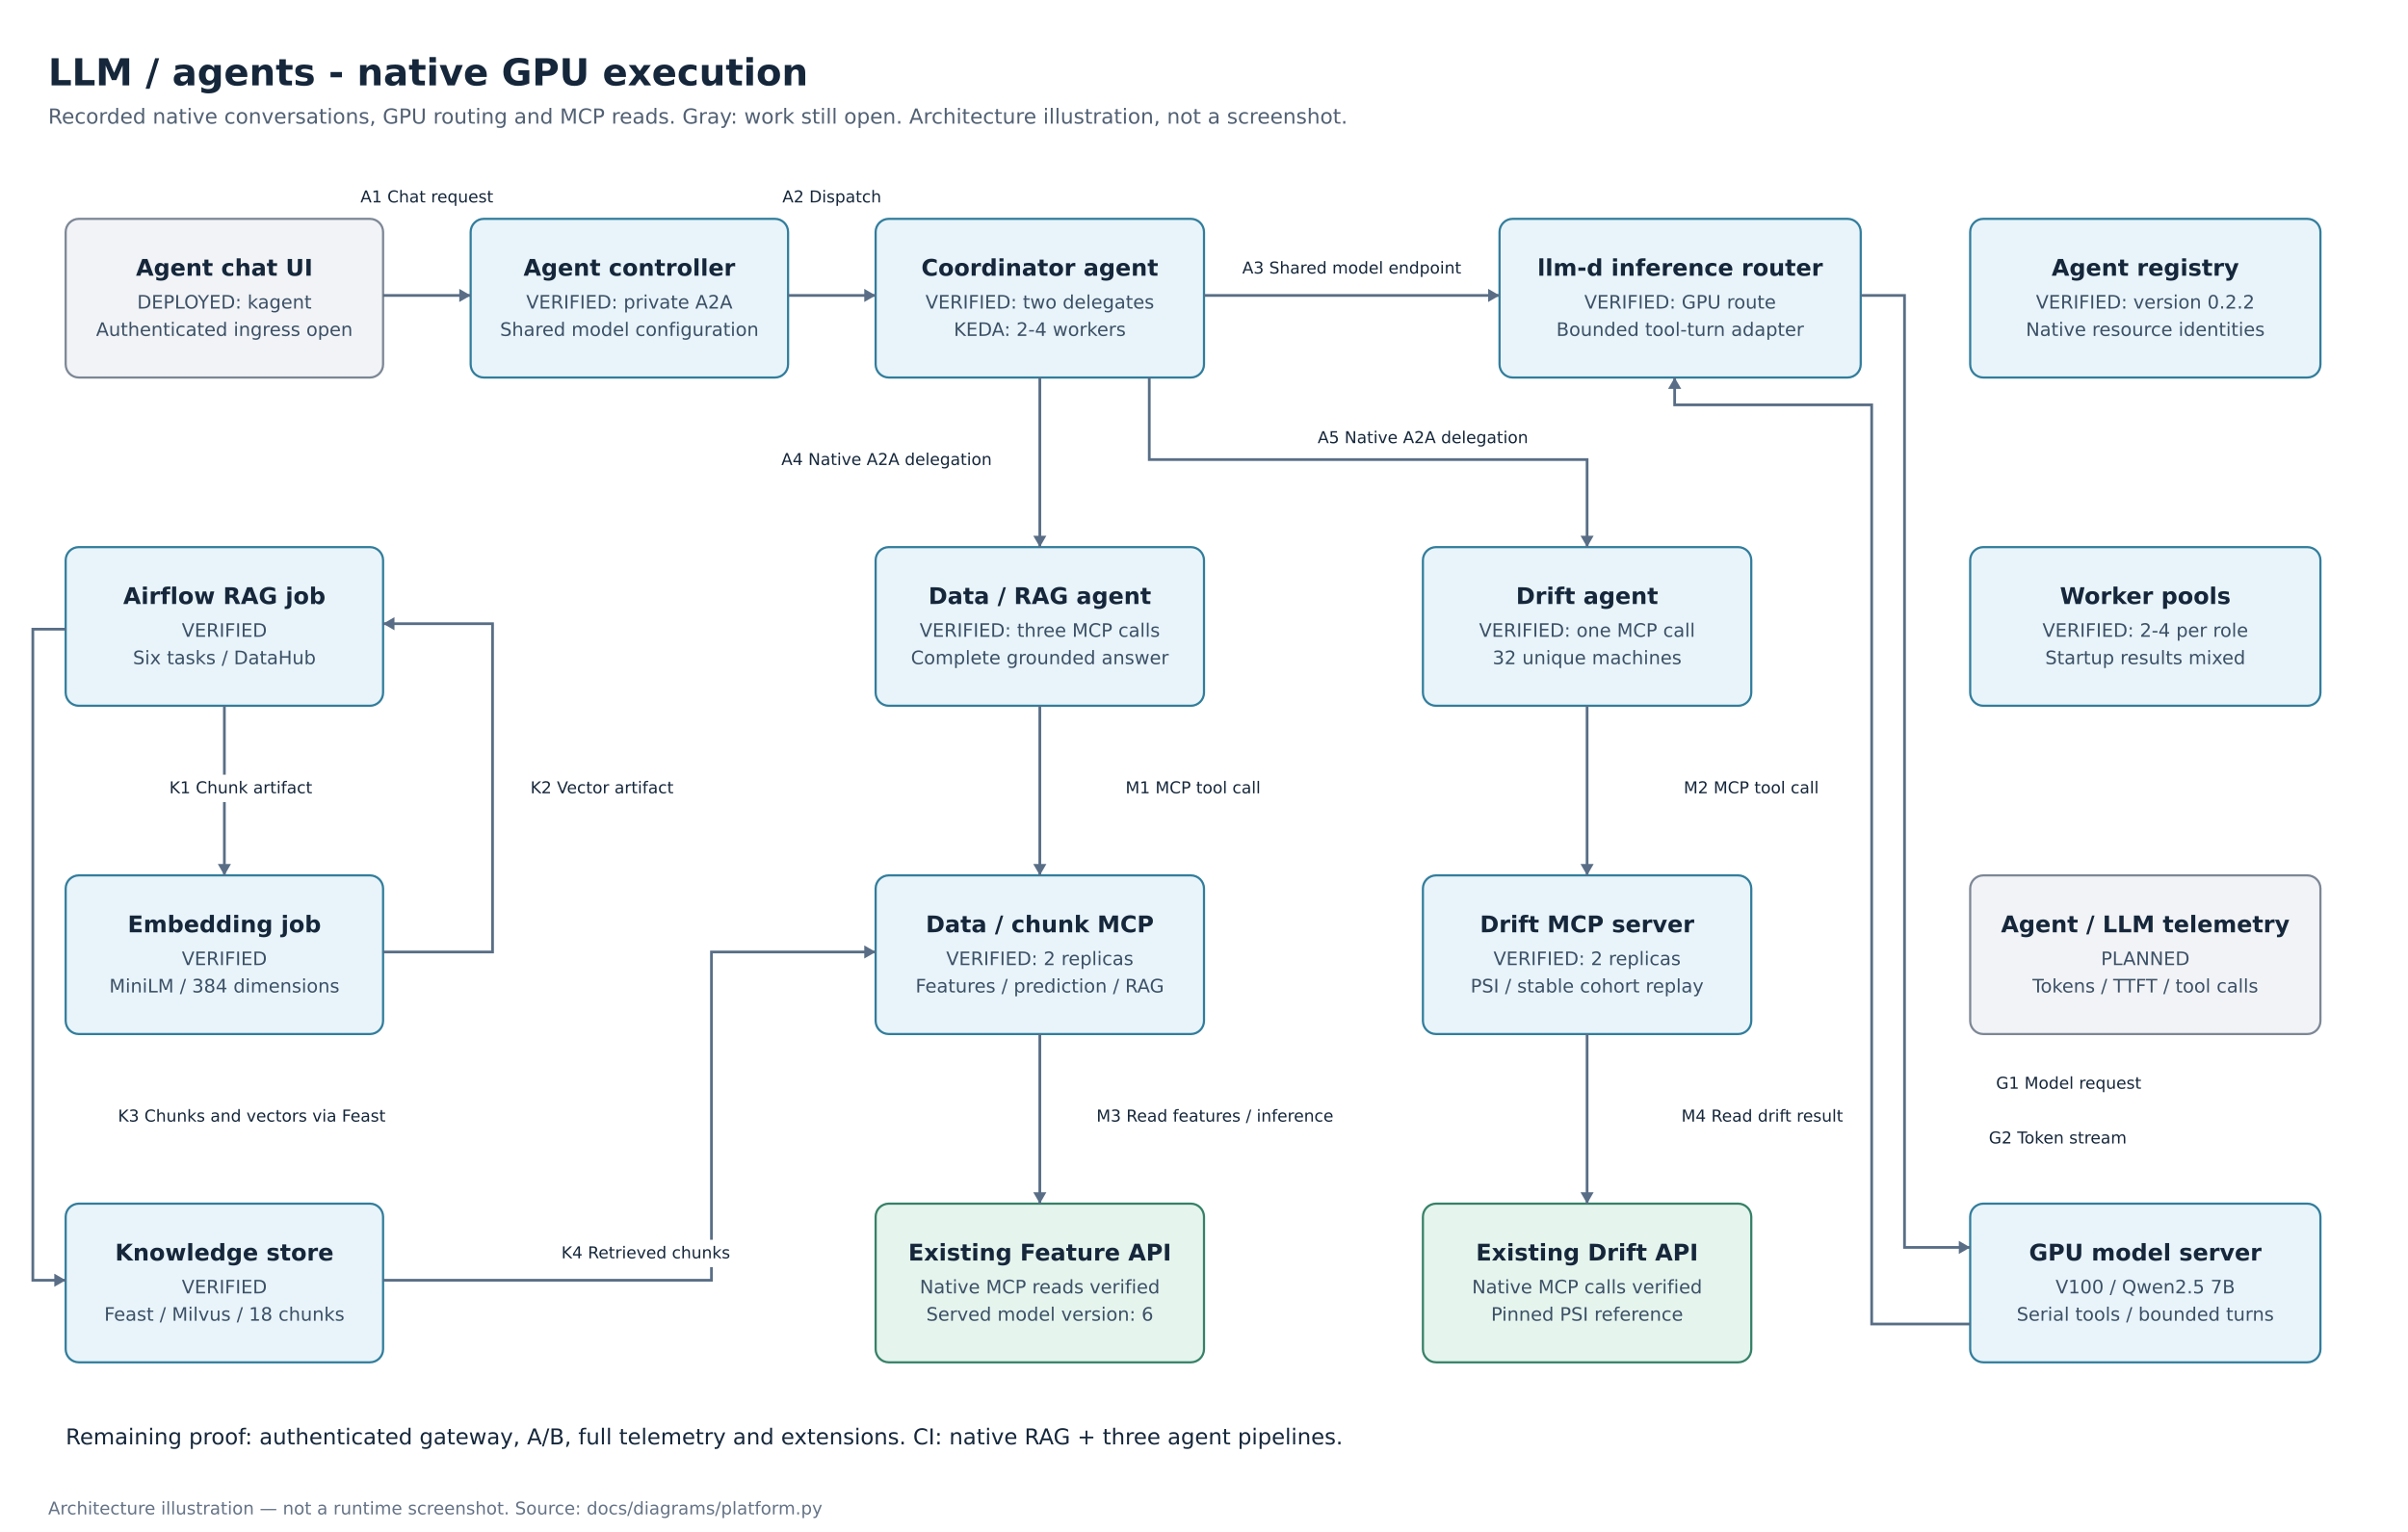
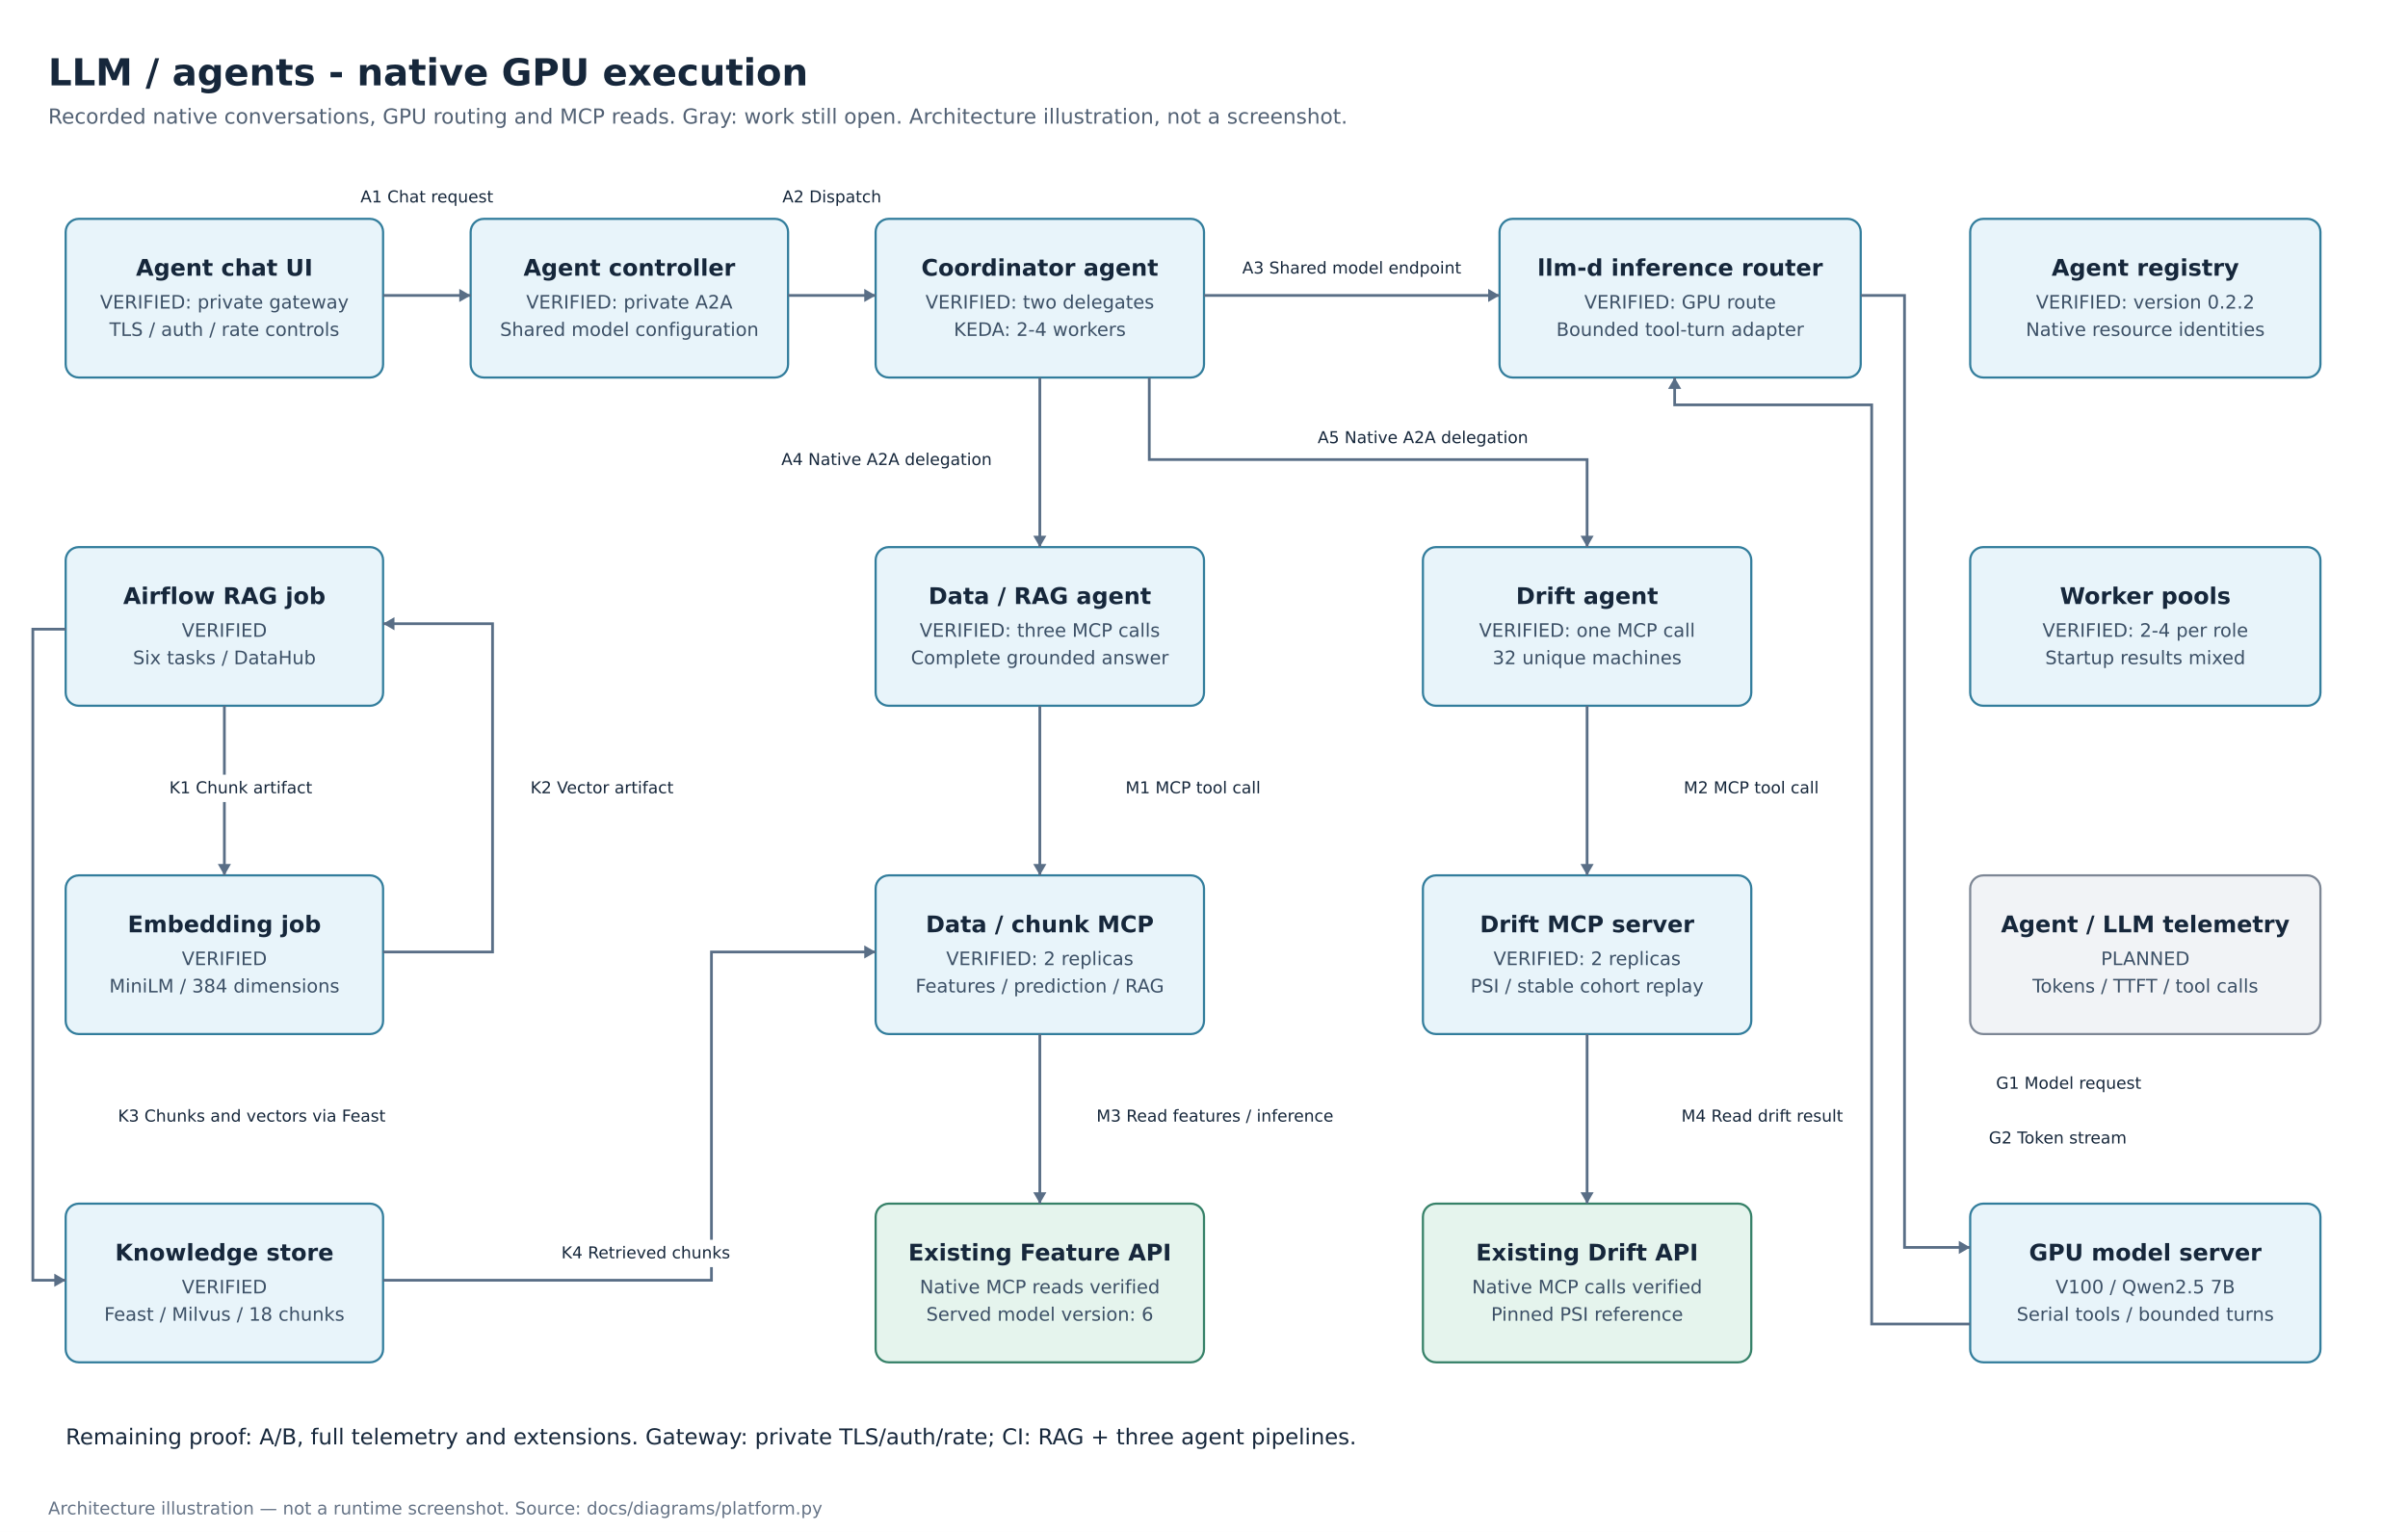
<svg xmlns="http://www.w3.org/2000/svg" width="2200" height="1400" viewBox="0 0 2200 1400" role="img" aria-labelledby="title desc">
  <rect width="100%" height="100%" fill="white" />
  <text x="44" y="78" font-family="Segoe UI,DejaVu Sans,sans-serif" font-size="34" font-weight="600" text-anchor="start" fill="#16273b">LLM / agents - native GPU execution</text>
  <text x="44" y="113" font-family="Segoe UI,DejaVu Sans,sans-serif" font-size="19" font-weight="400" text-anchor="start" fill="#526174">Recorded native conversations, GPU routing and MCP reads. Gray: work still open. Architecture illustration, not a screenshot.</text>
  <text x="44" y="1384" font-family="Segoe UI,DejaVu Sans,sans-serif" font-size="16" font-weight="400" text-anchor="start" fill="#657386">Architecture illustration — not a runtime screenshot. Source: docs/diagrams/platform.py</text>
-   <rect x="60" y="200" width="290" height="145" rx="12" fill="#f1f3f6" stroke="#7d8795" stroke-width="2" />
+   <rect x="60" y="200" width="290" height="145" rx="12" fill="#e8f4fa" stroke="#327d9c" stroke-width="2" />
  <text x="205.0" y="252.0" font-family="Segoe UI,DejaVu Sans,sans-serif" font-size="21" font-weight="600" text-anchor="middle" fill="#16273b">Agent chat UI</text>
-   <text x="205.0" y="282.0" font-family="Segoe UI,DejaVu Sans,sans-serif" font-size="17" font-weight="400" text-anchor="middle" fill="#3c5066">DEPLOYED: kagent</text>
-   <text x="205.0" y="307.0" font-family="Segoe UI,DejaVu Sans,sans-serif" font-size="17" font-weight="400" text-anchor="middle" fill="#3c5066">Authenticated ingress open</text>
+   <text x="205.0" y="282.0" font-family="Segoe UI,DejaVu Sans,sans-serif" font-size="17" font-weight="400" text-anchor="middle" fill="#3c5066">VERIFIED: private gateway</text>
+   <text x="205.0" y="307.0" font-family="Segoe UI,DejaVu Sans,sans-serif" font-size="17" font-weight="400" text-anchor="middle" fill="#3c5066">TLS / auth / rate controls</text>
  <rect x="430" y="200" width="290" height="145" rx="12" fill="#e8f4fa" stroke="#327d9c" stroke-width="2" />
  <text x="575.0" y="252.0" font-family="Segoe UI,DejaVu Sans,sans-serif" font-size="21" font-weight="600" text-anchor="middle" fill="#16273b">Agent controller</text>
  <text x="575.0" y="282.0" font-family="Segoe UI,DejaVu Sans,sans-serif" font-size="17" font-weight="400" text-anchor="middle" fill="#3c5066">VERIFIED: private A2A</text>
  <text x="575.0" y="307.0" font-family="Segoe UI,DejaVu Sans,sans-serif" font-size="17" font-weight="400" text-anchor="middle" fill="#3c5066">Shared model configuration</text>
  <rect x="800" y="200" width="300" height="145" rx="12" fill="#e8f4fa" stroke="#327d9c" stroke-width="2" />
  <text x="950.0" y="252.0" font-family="Segoe UI,DejaVu Sans,sans-serif" font-size="21" font-weight="600" text-anchor="middle" fill="#16273b">Coordinator agent</text>
  <text x="950.0" y="282.0" font-family="Segoe UI,DejaVu Sans,sans-serif" font-size="17" font-weight="400" text-anchor="middle" fill="#3c5066">VERIFIED: two delegates</text>
  <text x="950.0" y="307.0" font-family="Segoe UI,DejaVu Sans,sans-serif" font-size="17" font-weight="400" text-anchor="middle" fill="#3c5066">KEDA: 2-4 workers</text>
  <rect x="1370" y="200" width="330" height="145" rx="12" fill="#e8f4fa" stroke="#327d9c" stroke-width="2" />
  <text x="1535.0" y="252.0" font-family="Segoe UI,DejaVu Sans,sans-serif" font-size="21" font-weight="600" text-anchor="middle" fill="#16273b">llm-d inference router</text>
  <text x="1535.0" y="282.0" font-family="Segoe UI,DejaVu Sans,sans-serif" font-size="17" font-weight="400" text-anchor="middle" fill="#3c5066">VERIFIED: GPU route</text>
  <text x="1535.0" y="307.0" font-family="Segoe UI,DejaVu Sans,sans-serif" font-size="17" font-weight="400" text-anchor="middle" fill="#3c5066">Bounded tool-turn adapter</text>
  <rect x="1800" y="200" width="320" height="145" rx="12" fill="#e8f4fa" stroke="#327d9c" stroke-width="2" />
  <text x="1960.0" y="252.0" font-family="Segoe UI,DejaVu Sans,sans-serif" font-size="21" font-weight="600" text-anchor="middle" fill="#16273b">Agent registry</text>
  <text x="1960.0" y="282.0" font-family="Segoe UI,DejaVu Sans,sans-serif" font-size="17" font-weight="400" text-anchor="middle" fill="#3c5066">VERIFIED: version 0.2.2</text>
  <text x="1960.0" y="307.0" font-family="Segoe UI,DejaVu Sans,sans-serif" font-size="17" font-weight="400" text-anchor="middle" fill="#3c5066">Native resource identities</text>
  <rect x="60" y="500" width="290" height="145" rx="12" fill="#e8f4fa" stroke="#327d9c" stroke-width="2" />
  <text x="205.0" y="552.0" font-family="Segoe UI,DejaVu Sans,sans-serif" font-size="21" font-weight="600" text-anchor="middle" fill="#16273b">Airflow RAG job</text>
  <text x="205.0" y="582.0" font-family="Segoe UI,DejaVu Sans,sans-serif" font-size="17" font-weight="400" text-anchor="middle" fill="#3c5066">VERIFIED</text>
  <text x="205.0" y="607.0" font-family="Segoe UI,DejaVu Sans,sans-serif" font-size="17" font-weight="400" text-anchor="middle" fill="#3c5066">Six tasks / DataHub</text>
  <rect x="800" y="500" width="300" height="145" rx="12" fill="#e8f4fa" stroke="#327d9c" stroke-width="2" />
  <text x="950.0" y="552.0" font-family="Segoe UI,DejaVu Sans,sans-serif" font-size="21" font-weight="600" text-anchor="middle" fill="#16273b">Data / RAG agent</text>
  <text x="950.0" y="582.0" font-family="Segoe UI,DejaVu Sans,sans-serif" font-size="17" font-weight="400" text-anchor="middle" fill="#3c5066">VERIFIED: three MCP calls</text>
  <text x="950.0" y="607.0" font-family="Segoe UI,DejaVu Sans,sans-serif" font-size="17" font-weight="400" text-anchor="middle" fill="#3c5066">Complete grounded answer</text>
  <rect x="1300" y="500" width="300" height="145" rx="12" fill="#e8f4fa" stroke="#327d9c" stroke-width="2" />
  <text x="1450.0" y="552.0" font-family="Segoe UI,DejaVu Sans,sans-serif" font-size="21" font-weight="600" text-anchor="middle" fill="#16273b">Drift agent</text>
  <text x="1450.0" y="582.0" font-family="Segoe UI,DejaVu Sans,sans-serif" font-size="17" font-weight="400" text-anchor="middle" fill="#3c5066">VERIFIED: one MCP call</text>
  <text x="1450.0" y="607.0" font-family="Segoe UI,DejaVu Sans,sans-serif" font-size="17" font-weight="400" text-anchor="middle" fill="#3c5066">32 unique machines</text>
  <rect x="1800" y="500" width="320" height="145" rx="12" fill="#e8f4fa" stroke="#327d9c" stroke-width="2" />
  <text x="1960.0" y="552.0" font-family="Segoe UI,DejaVu Sans,sans-serif" font-size="21" font-weight="600" text-anchor="middle" fill="#16273b">Worker pools</text>
  <text x="1960.0" y="582.0" font-family="Segoe UI,DejaVu Sans,sans-serif" font-size="17" font-weight="400" text-anchor="middle" fill="#3c5066">VERIFIED: 2-4 per role</text>
  <text x="1960.0" y="607.0" font-family="Segoe UI,DejaVu Sans,sans-serif" font-size="17" font-weight="400" text-anchor="middle" fill="#3c5066">Startup results mixed</text>
  <rect x="60" y="800" width="290" height="145" rx="12" fill="#e8f4fa" stroke="#327d9c" stroke-width="2" />
  <text x="205.0" y="852.0" font-family="Segoe UI,DejaVu Sans,sans-serif" font-size="21" font-weight="600" text-anchor="middle" fill="#16273b">Embedding job</text>
  <text x="205.0" y="882.0" font-family="Segoe UI,DejaVu Sans,sans-serif" font-size="17" font-weight="400" text-anchor="middle" fill="#3c5066">VERIFIED</text>
  <text x="205.0" y="907.0" font-family="Segoe UI,DejaVu Sans,sans-serif" font-size="17" font-weight="400" text-anchor="middle" fill="#3c5066">MiniLM / 384 dimensions</text>
  <rect x="800" y="800" width="300" height="145" rx="12" fill="#e8f4fa" stroke="#327d9c" stroke-width="2" />
  <text x="950.0" y="852.0" font-family="Segoe UI,DejaVu Sans,sans-serif" font-size="21" font-weight="600" text-anchor="middle" fill="#16273b">Data / chunk MCP</text>
  <text x="950.0" y="882.0" font-family="Segoe UI,DejaVu Sans,sans-serif" font-size="17" font-weight="400" text-anchor="middle" fill="#3c5066">VERIFIED: 2 replicas</text>
  <text x="950.0" y="907.0" font-family="Segoe UI,DejaVu Sans,sans-serif" font-size="17" font-weight="400" text-anchor="middle" fill="#3c5066">Features / prediction / RAG</text>
  <rect x="1300" y="800" width="300" height="145" rx="12" fill="#e8f4fa" stroke="#327d9c" stroke-width="2" />
  <text x="1450.0" y="852.0" font-family="Segoe UI,DejaVu Sans,sans-serif" font-size="21" font-weight="600" text-anchor="middle" fill="#16273b">Drift MCP server</text>
  <text x="1450.0" y="882.0" font-family="Segoe UI,DejaVu Sans,sans-serif" font-size="17" font-weight="400" text-anchor="middle" fill="#3c5066">VERIFIED: 2 replicas</text>
  <text x="1450.0" y="907.0" font-family="Segoe UI,DejaVu Sans,sans-serif" font-size="17" font-weight="400" text-anchor="middle" fill="#3c5066">PSI / stable cohort replay</text>
  <rect x="1800" y="800" width="320" height="145" rx="12" fill="#f1f3f6" stroke="#7d8795" stroke-width="2" />
  <text x="1960.0" y="852.0" font-family="Segoe UI,DejaVu Sans,sans-serif" font-size="21" font-weight="600" text-anchor="middle" fill="#16273b">Agent / LLM telemetry</text>
  <text x="1960.0" y="882.0" font-family="Segoe UI,DejaVu Sans,sans-serif" font-size="17" font-weight="400" text-anchor="middle" fill="#3c5066">PLANNED</text>
  <text x="1960.0" y="907.0" font-family="Segoe UI,DejaVu Sans,sans-serif" font-size="17" font-weight="400" text-anchor="middle" fill="#3c5066">Tokens / TTFT / tool calls</text>
  <rect x="60" y="1100" width="290" height="145" rx="12" fill="#e8f4fa" stroke="#327d9c" stroke-width="2" />
  <text x="205.0" y="1152.0" font-family="Segoe UI,DejaVu Sans,sans-serif" font-size="21" font-weight="600" text-anchor="middle" fill="#16273b">Knowledge store</text>
  <text x="205.0" y="1182.0" font-family="Segoe UI,DejaVu Sans,sans-serif" font-size="17" font-weight="400" text-anchor="middle" fill="#3c5066">VERIFIED</text>
  <text x="205.0" y="1207.0" font-family="Segoe UI,DejaVu Sans,sans-serif" font-size="17" font-weight="400" text-anchor="middle" fill="#3c5066">Feast / Milvus / 18 chunks</text>
  <rect x="1800" y="1100" width="320" height="145" rx="12" fill="#e8f4fa" stroke="#327d9c" stroke-width="2" />
  <text x="1960.0" y="1152.0" font-family="Segoe UI,DejaVu Sans,sans-serif" font-size="21" font-weight="600" text-anchor="middle" fill="#16273b">GPU model server</text>
  <text x="1960.0" y="1182.0" font-family="Segoe UI,DejaVu Sans,sans-serif" font-size="17" font-weight="400" text-anchor="middle" fill="#3c5066">V100 / Qwen2.5 7B</text>
  <text x="1960.0" y="1207.0" font-family="Segoe UI,DejaVu Sans,sans-serif" font-size="17" font-weight="400" text-anchor="middle" fill="#3c5066">Serial tools / bounded turns</text>
  <rect x="800" y="1100" width="300" height="145" rx="12" fill="#e5f4ed" stroke="#368168" stroke-width="2" />
  <text x="950.0" y="1152.0" font-family="Segoe UI,DejaVu Sans,sans-serif" font-size="21" font-weight="600" text-anchor="middle" fill="#16273b">Existing Feature API</text>
  <text x="950.0" y="1182.0" font-family="Segoe UI,DejaVu Sans,sans-serif" font-size="17" font-weight="400" text-anchor="middle" fill="#3c5066">Native MCP reads verified</text>
  <text x="950.0" y="1207.0" font-family="Segoe UI,DejaVu Sans,sans-serif" font-size="17" font-weight="400" text-anchor="middle" fill="#3c5066">Served model version: 6</text>
  <rect x="1300" y="1100" width="300" height="145" rx="12" fill="#e5f4ed" stroke="#368168" stroke-width="2" />
  <text x="1450.0" y="1152.0" font-family="Segoe UI,DejaVu Sans,sans-serif" font-size="21" font-weight="600" text-anchor="middle" fill="#16273b">Existing Drift API</text>
  <text x="1450.0" y="1182.0" font-family="Segoe UI,DejaVu Sans,sans-serif" font-size="17" font-weight="400" text-anchor="middle" fill="#3c5066">Native MCP calls verified</text>
  <text x="1450.0" y="1207.0" font-family="Segoe UI,DejaVu Sans,sans-serif" font-size="17" font-weight="400" text-anchor="middle" fill="#3c5066">Pinned PSI reference</text>
  <polyline points="350,270 430,270" fill="none" stroke="#596e86" stroke-width="2.5" />
  <polygon points="430,270 419.608,276.0 419.608,264.0" fill="#596e86" />
  <rect x="329.5" y="168" width="121.0" height="25" rx="4" fill="white" />
  <text x="390" y="185" font-family="Segoe UI,DejaVu Sans,sans-serif" font-size="15" font-weight="400" text-anchor="middle" fill="#16273b">A1  Chat request</text>
  <polyline points="720,270 800,270" fill="none" stroke="#596e86" stroke-width="2.5" />
  <polygon points="800,270 789.608,276.0 789.608,264.0" fill="#596e86" />
  <rect x="712.0" y="168" width="96.0" height="25" rx="4" fill="white" />
  <text x="760" y="185" font-family="Segoe UI,DejaVu Sans,sans-serif" font-size="15" font-weight="400" text-anchor="middle" fill="#16273b">A2  Dispatch</text>
  <polyline points="1100,270 1370,270" fill="none" stroke="#596e86" stroke-width="2.5" />
  <polygon points="1370,270 1359.608,276.0 1359.608,264.0" fill="#596e86" />
  <rect x="1137.5" y="233" width="195.0" height="25" rx="4" fill="white" />
  <text x="1235" y="250" font-family="Segoe UI,DejaVu Sans,sans-serif" font-size="15" font-weight="400" text-anchor="middle" fill="#16273b">A3  Shared model endpoint</text>
  <polyline points="1700,270 1740,270 1740,1140 1800,1140" fill="none" stroke="#596e86" stroke-width="2.5" />
  <polygon points="1800,1140 1789.608,1146.0 1789.608,1134.0" fill="#596e86" />
  <rect x="1823.0" y="978" width="134.0" height="25" rx="4" fill="white" />
  <text x="1890" y="995" font-family="Segoe UI,DejaVu Sans,sans-serif" font-size="15" font-weight="400" text-anchor="middle" fill="#16273b">G1  Model request</text>
  <polyline points="1800,1210 1710,1210 1710,370 1530,370 1530,345" fill="none" stroke="#596e86" stroke-width="2.5" />
  <polygon points="1530,345 1536.0,355.392 1524.0,355.392" fill="#596e86" />
  <rect x="1816.508" y="1028" width="126.984" height="25" rx="4" fill="white" />
  <text x="1880" y="1045" font-family="Segoe UI,DejaVu Sans,sans-serif" font-size="15" font-weight="400" text-anchor="middle" fill="#16273b">G2  Token stream</text>
  <polyline points="950,345 950,500" fill="none" stroke="#596e86" stroke-width="2.5" />
  <polygon points="950,500 944.0,489.608 956.0,489.608" fill="#596e86" />
  <rect x="715.5" y="408" width="189.0" height="25" rx="4" fill="white" />
  <text x="810" y="425" font-family="Segoe UI,DejaVu Sans,sans-serif" font-size="15" font-weight="400" text-anchor="middle" fill="#16273b">A4  Native A2A delegation</text>
  <polyline points="1050,345 1050,420 1450,420 1450,500" fill="none" stroke="#596e86" stroke-width="2.5" />
  <polygon points="1450,500 1444.0,489.608 1456.0,489.608" fill="#596e86" />
  <rect x="1205.5" y="388" width="189.0" height="25" rx="4" fill="white" />
  <text x="1300" y="405" font-family="Segoe UI,DejaVu Sans,sans-serif" font-size="15" font-weight="400" text-anchor="middle" fill="#16273b">A5  Native A2A delegation</text>
  <polyline points="950,645 950,800" fill="none" stroke="#596e86" stroke-width="2.5" />
  <polygon points="950,800 944.0,789.608 956.0,789.608" fill="#596e86" />
  <rect x="1025.5" y="708" width="129.0" height="25" rx="4" fill="white" />
  <text x="1090" y="725" font-family="Segoe UI,DejaVu Sans,sans-serif" font-size="15" font-weight="400" text-anchor="middle" fill="#16273b">M1  MCP tool call</text>
  <polyline points="1450,645 1450,800" fill="none" stroke="#596e86" stroke-width="2.5" />
  <polygon points="1450,800 1444.0,789.608 1456.0,789.608" fill="#596e86" />
  <rect x="1535.5" y="708" width="129.0" height="25" rx="4" fill="white" />
  <text x="1600" y="725" font-family="Segoe UI,DejaVu Sans,sans-serif" font-size="15" font-weight="400" text-anchor="middle" fill="#16273b">M2  MCP tool call</text>
  <polyline points="950,945 950,1100" fill="none" stroke="#596e86" stroke-width="2.5" />
  <polygon points="950,1100 944.0,1089.608 956.0,1089.608" fill="#596e86" />
  <rect x="1006.5" y="1008" width="207.0" height="25" rx="4" fill="white" />
  <text x="1110" y="1025" font-family="Segoe UI,DejaVu Sans,sans-serif" font-size="15" font-weight="400" text-anchor="middle" fill="#16273b">M3  Read features / inference</text>
  <polyline points="1450,945 1450,1100" fill="none" stroke="#596e86" stroke-width="2.5" />
  <polygon points="1450,1100 1444.0,1089.608 1456.0,1089.608" fill="#596e86" />
  <rect x="1536.5" y="1008" width="147.0" height="25" rx="4" fill="white" />
  <text x="1610" y="1025" font-family="Segoe UI,DejaVu Sans,sans-serif" font-size="15" font-weight="400" text-anchor="middle" fill="#16273b">M4  Read drift result</text>
  <polyline points="205,645 205,800" fill="none" stroke="#596e86" stroke-width="2.5" />
  <polygon points="205,800 199.0,789.608 211.0,789.608" fill="#596e86" />
  <rect x="156.0" y="708" width="128.0" height="25" rx="4" fill="white" />
  <text x="220" y="725" font-family="Segoe UI,DejaVu Sans,sans-serif" font-size="15" font-weight="400" text-anchor="middle" fill="#16273b">K1  Chunk artifact</text>
  <polyline points="350,870 450,870 450,570 350,570" fill="none" stroke="#596e86" stroke-width="2.5" />
  <polygon points="350,570 360.392,564.0 360.392,576.0" fill="#596e86" />
  <rect x="484.508" y="708" width="130.984" height="25" rx="4" fill="white" />
  <text x="550" y="725" font-family="Segoe UI,DejaVu Sans,sans-serif" font-size="15" font-weight="400" text-anchor="middle" fill="#16273b">K2  Vector artifact</text>
  <polyline points="60,575 30,575 30,1170 60,1170" fill="none" stroke="#596e86" stroke-width="2.5" />
  <polygon points="60,1170 49.608,1176.0 49.608,1164.0" fill="#596e86" />
  <rect x="118.0" y="1008" width="224.0" height="25" rx="4" fill="white" />
  <text x="230" y="1025" font-family="Segoe UI,DejaVu Sans,sans-serif" font-size="15" font-weight="400" text-anchor="middle" fill="#16273b">K3  Chunks and vectors via Feast</text>
  <polyline points="350,1170 650,1170 650,870 800,870" fill="none" stroke="#596e86" stroke-width="2.5" />
  <polygon points="800,870 789.608,876.0 789.608,864.0" fill="#596e86" />
  <rect x="516.0" y="1133" width="148.0" height="25" rx="4" fill="white" />
  <text x="590" y="1150" font-family="Segoe UI,DejaVu Sans,sans-serif" font-size="15" font-weight="400" text-anchor="middle" fill="#16273b">K4  Retrieved chunks</text>
-   <text x="60" y="1320" font-family="Segoe UI,DejaVu Sans,sans-serif" font-size="20" font-weight="400" text-anchor="start" fill="#16273b">Remaining proof: authenticated gateway, A/B, full telemetry and extensions. CI: native RAG + three agent pipelines.</text>
+   <text x="60" y="1320" font-family="Segoe UI,DejaVu Sans,sans-serif" font-size="20" font-weight="400" text-anchor="start" fill="#16273b">Remaining proof: A/B, full telemetry and extensions. Gateway: private TLS/auth/rate; CI: RAG + three agent pipelines.</text>
</svg>
